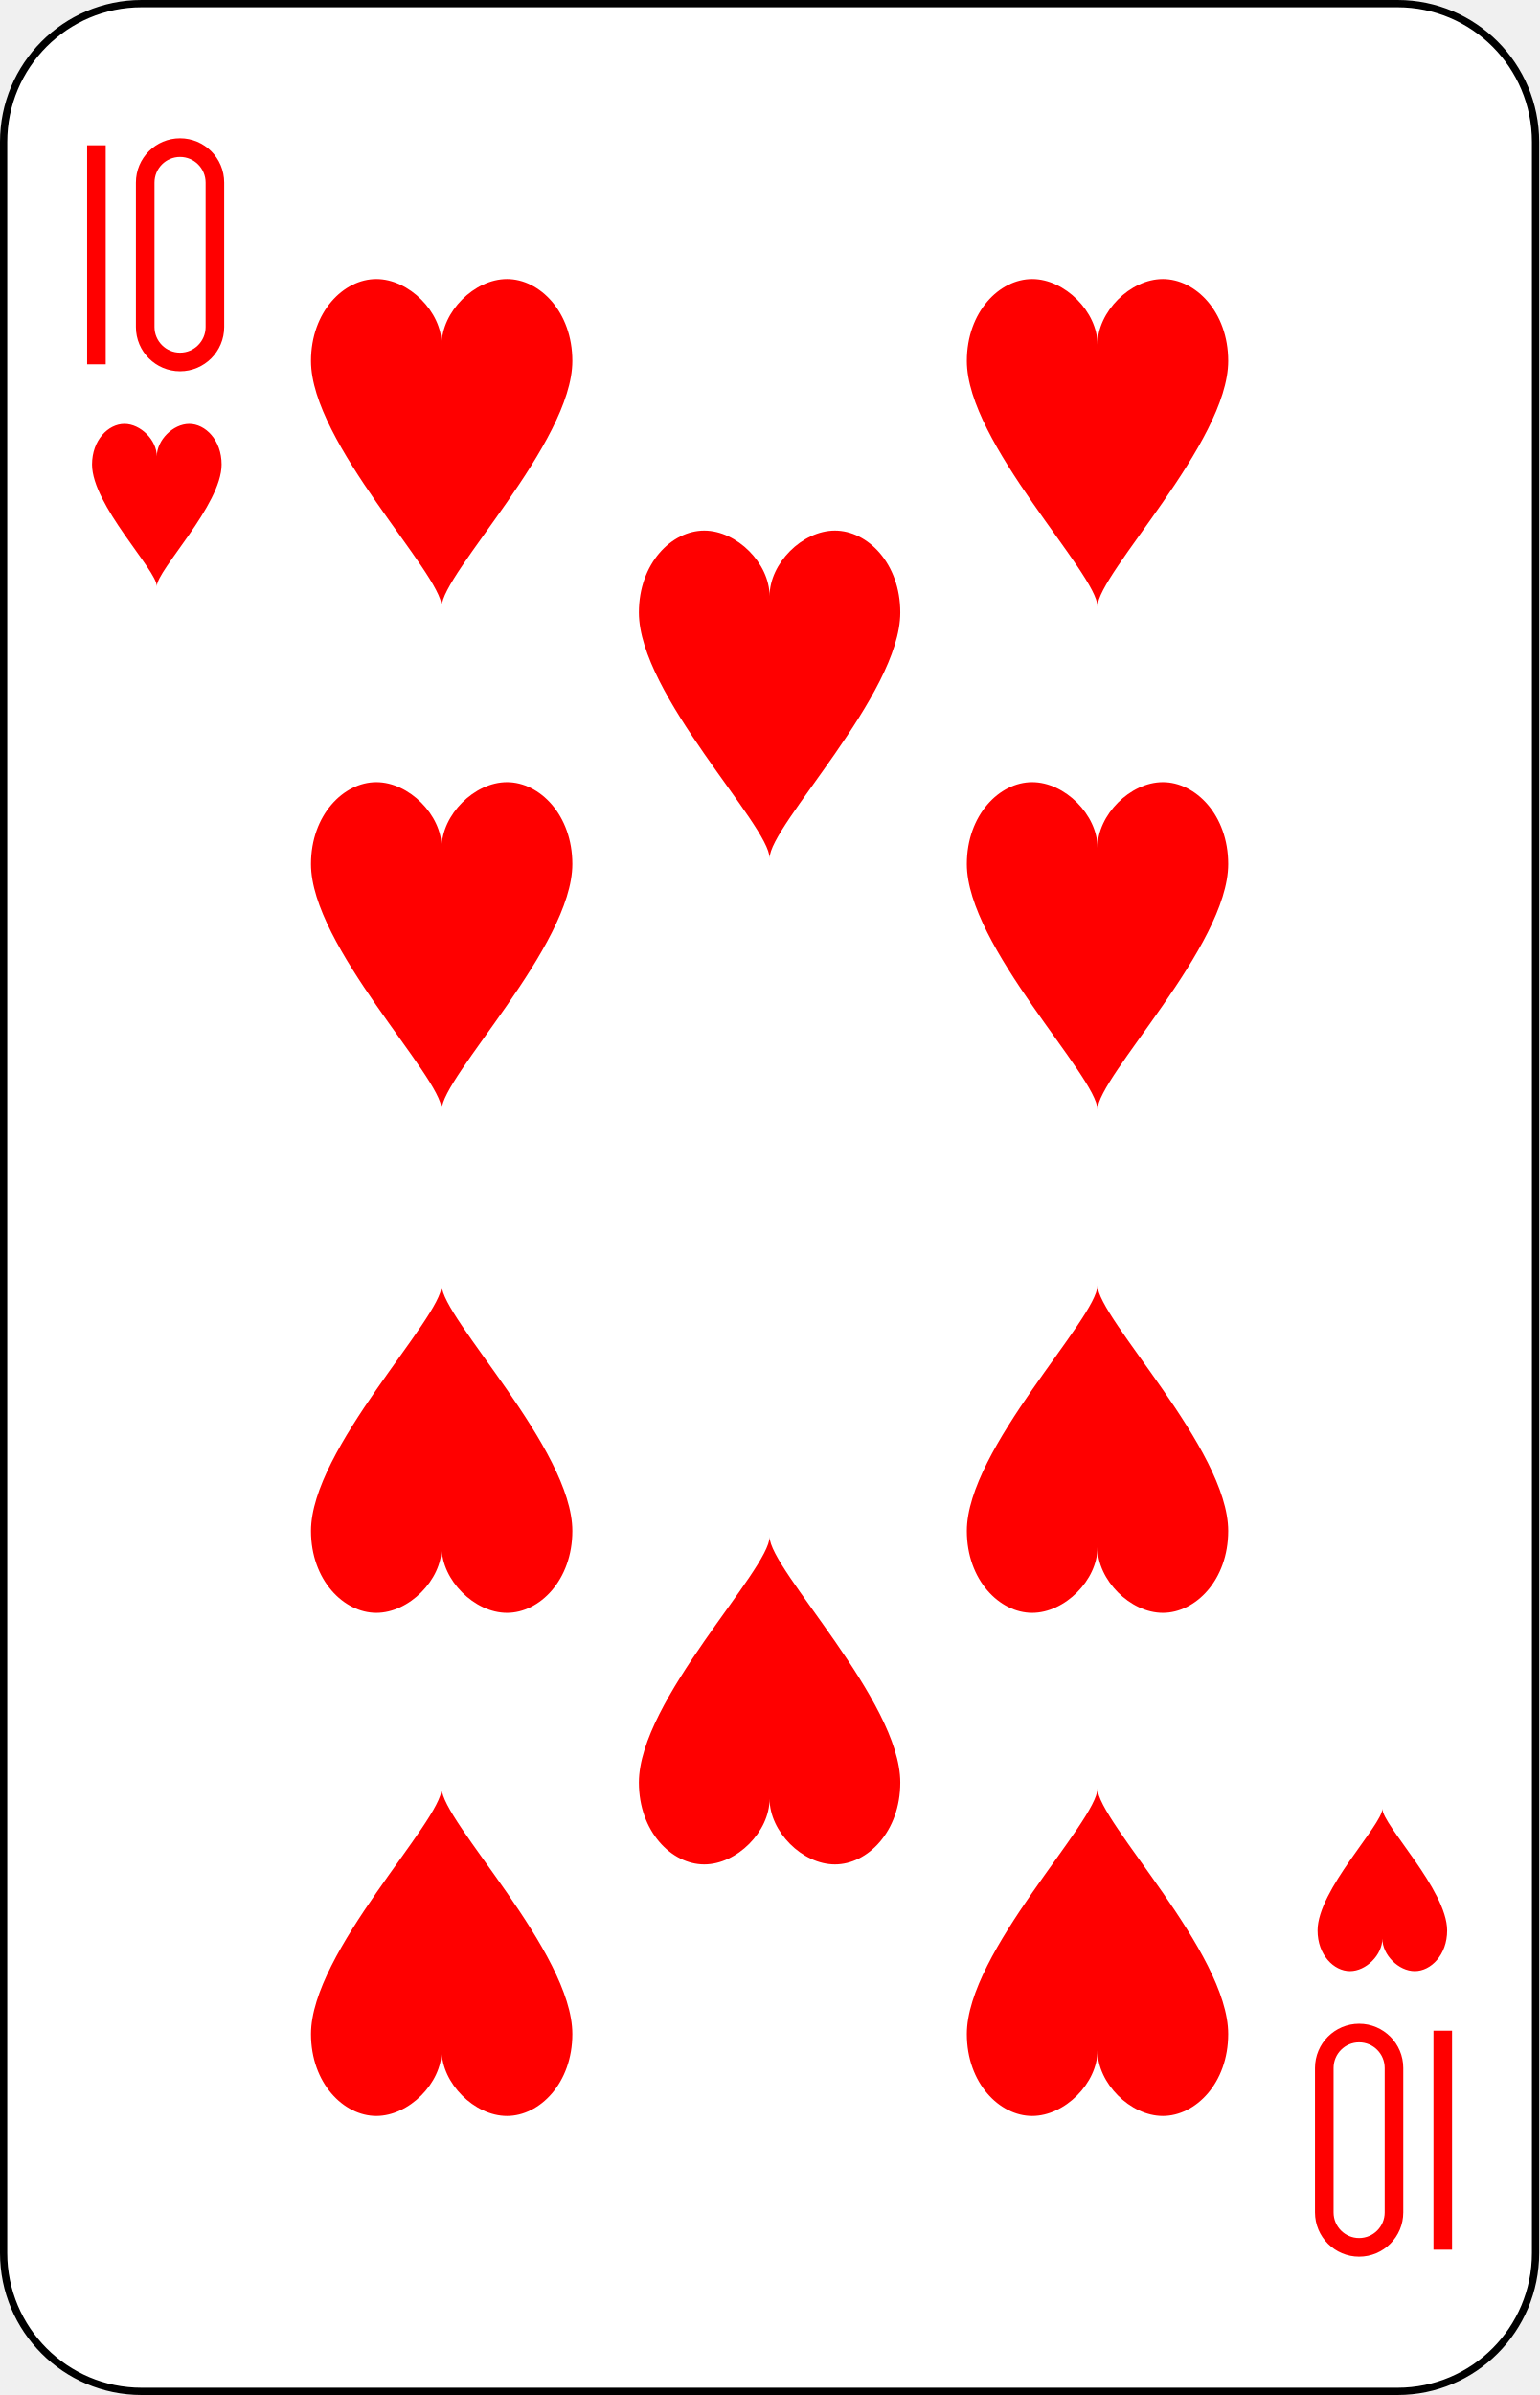
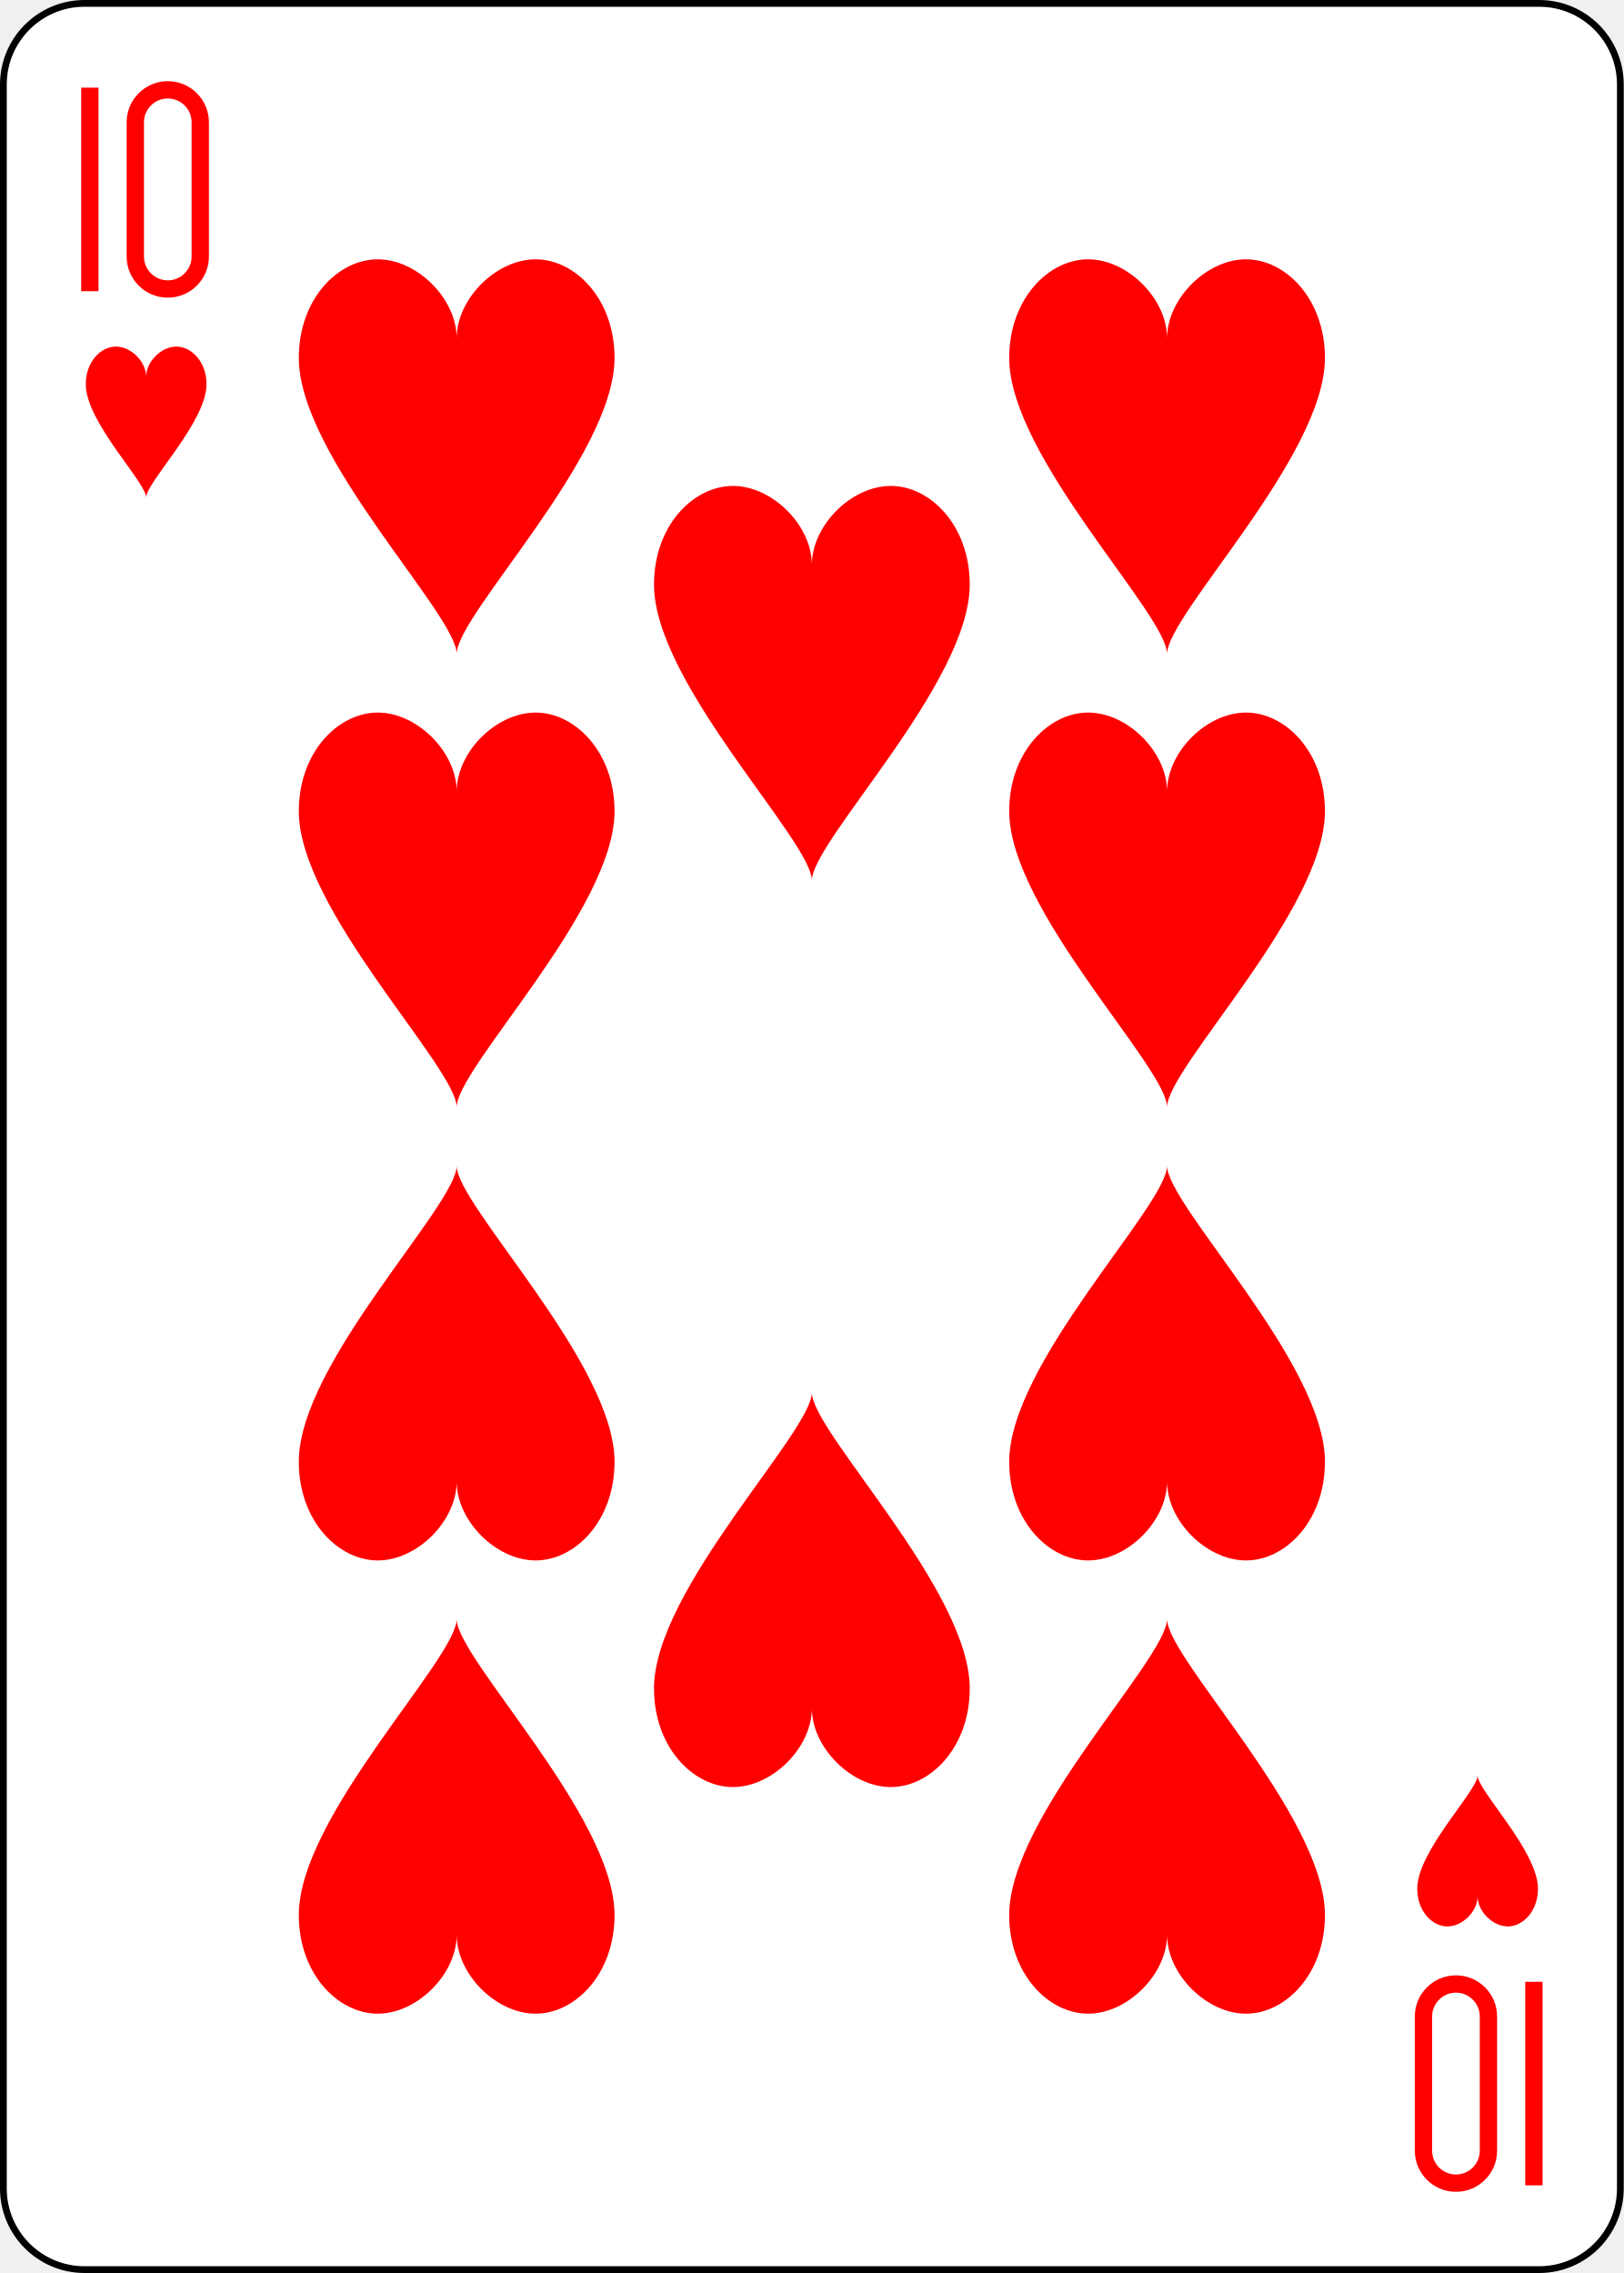
- <svg xmlns="http://www.w3.org/2000/svg" xmlns:xlink="http://www.w3.org/1999/xlink" class="card" face="TH" height="3.5in" preserveAspectRatio="none" viewBox="-106 -164.5 212 329" width="2.25in">
+ <svg xmlns="http://www.w3.org/2000/svg" xmlns:xlink="http://www.w3.org/1999/xlink" class="card" face="TH" height="3.5in" preserveAspectRatio="none" viewBox="-120 -168 240 336" width="2.5in">
  <defs>
    <symbol id="SHT" viewBox="-600 -600 1200 1200" preserveAspectRatio="xMinYMid">
      <path d="M0 -300C0 -400 100 -500 200 -500C300 -500 400 -400 400 -250C400 0 0 400 0 500C0 400 -400 0 -400 -250C-400 -400 -300 -500 -200 -500C-100 -500 0 -400 -0 -300Z" fill="red" />
    </symbol>
    <symbol id="VHT" viewBox="-500 -500 1000 1000" preserveAspectRatio="xMinYMid">
      <path d="M-260 430L-260 -430M-50 0L-50 -310A150 150 0 0 1 250 -310L250 310A150 150 0 0 1 -50 310Z" stroke="red" stroke-width="80" stroke-linecap="square" stroke-miterlimit="1.5" fill="none" />
    </symbol>
  </defs>
-   <rect width="211" height="328" x="-105.5" y="-164" rx="19" ry="19" fill="white" stroke="black" />
-   <use xlink:href="#VHT" height="32" width="32" x="-100.4" y="-145.5" />
-   <use xlink:href="#SHT" height="26.769" width="26.769" x="-97.784" y="-108.5" />
-   <use xlink:href="#SHT" height="54" width="54" x="-72.167" y="-130.667" />
-   <use xlink:href="#SHT" height="54" width="54" x="18.167" y="-130.667" />
-   <use xlink:href="#SHT" height="54" width="54" x="-72.167" y="-61.555" />
-   <use xlink:href="#SHT" height="54" width="54" x="18.167" y="-61.555" />
-   <use xlink:href="#SHT" height="54" width="54" x="-27" y="-96.111" />
+   <rect width="239" height="335" x="-119.5" y="-167.5" rx="12" ry="12" fill="white" stroke="black" />
+   <use xlink:href="#VHT" height="32" width="32" x="-114.4" y="-156" />
+   <use xlink:href="#SHT" height="26.769" width="26.769" x="-111.784" y="-119" />
+   <use xlink:href="#SHT" height="70" width="70" x="-87.501" y="-135.501" />
+   <use xlink:href="#SHT" height="70" width="70" x="17.501" y="-135.501" />
+   <use xlink:href="#SHT" height="70" width="70" x="-87.501" y="-68.5" />
+   <use xlink:href="#SHT" height="70" width="70" x="17.501" y="-68.5" />
+   <use xlink:href="#SHT" height="70" width="70" x="-35" y="-102" />
  <g transform="rotate(180)">
-     <use xlink:href="#VHT" height="32" width="32" x="-100.4" y="-145.5" />
-     <use xlink:href="#SHT" height="26.769" width="26.769" x="-97.784" y="-108.5" />
-     <use xlink:href="#SHT" height="54" width="54" x="-72.167" y="-130.667" />
-     <use xlink:href="#SHT" height="54" width="54" x="18.167" y="-130.667" />
-     <use xlink:href="#SHT" height="54" width="54" x="-72.167" y="-61.555" />
-     <use xlink:href="#SHT" height="54" width="54" x="18.167" y="-61.555" />
-     <use xlink:href="#SHT" height="54" width="54" x="-27" y="-96.111" />
+     <use xlink:href="#VHT" height="32" width="32" x="-114.4" y="-156" />
+     <use xlink:href="#SHT" height="26.769" width="26.769" x="-111.784" y="-119" />
+     <use xlink:href="#SHT" height="70" width="70" x="-87.501" y="-135.501" />
+     <use xlink:href="#SHT" height="70" width="70" x="17.501" y="-135.501" />
+     <use xlink:href="#SHT" height="70" width="70" x="-87.501" y="-68.5" />
+     <use xlink:href="#SHT" height="70" width="70" x="17.501" y="-68.5" />
+     <use xlink:href="#SHT" height="70" width="70" x="-35" y="-102" />
  </g>
</svg>
